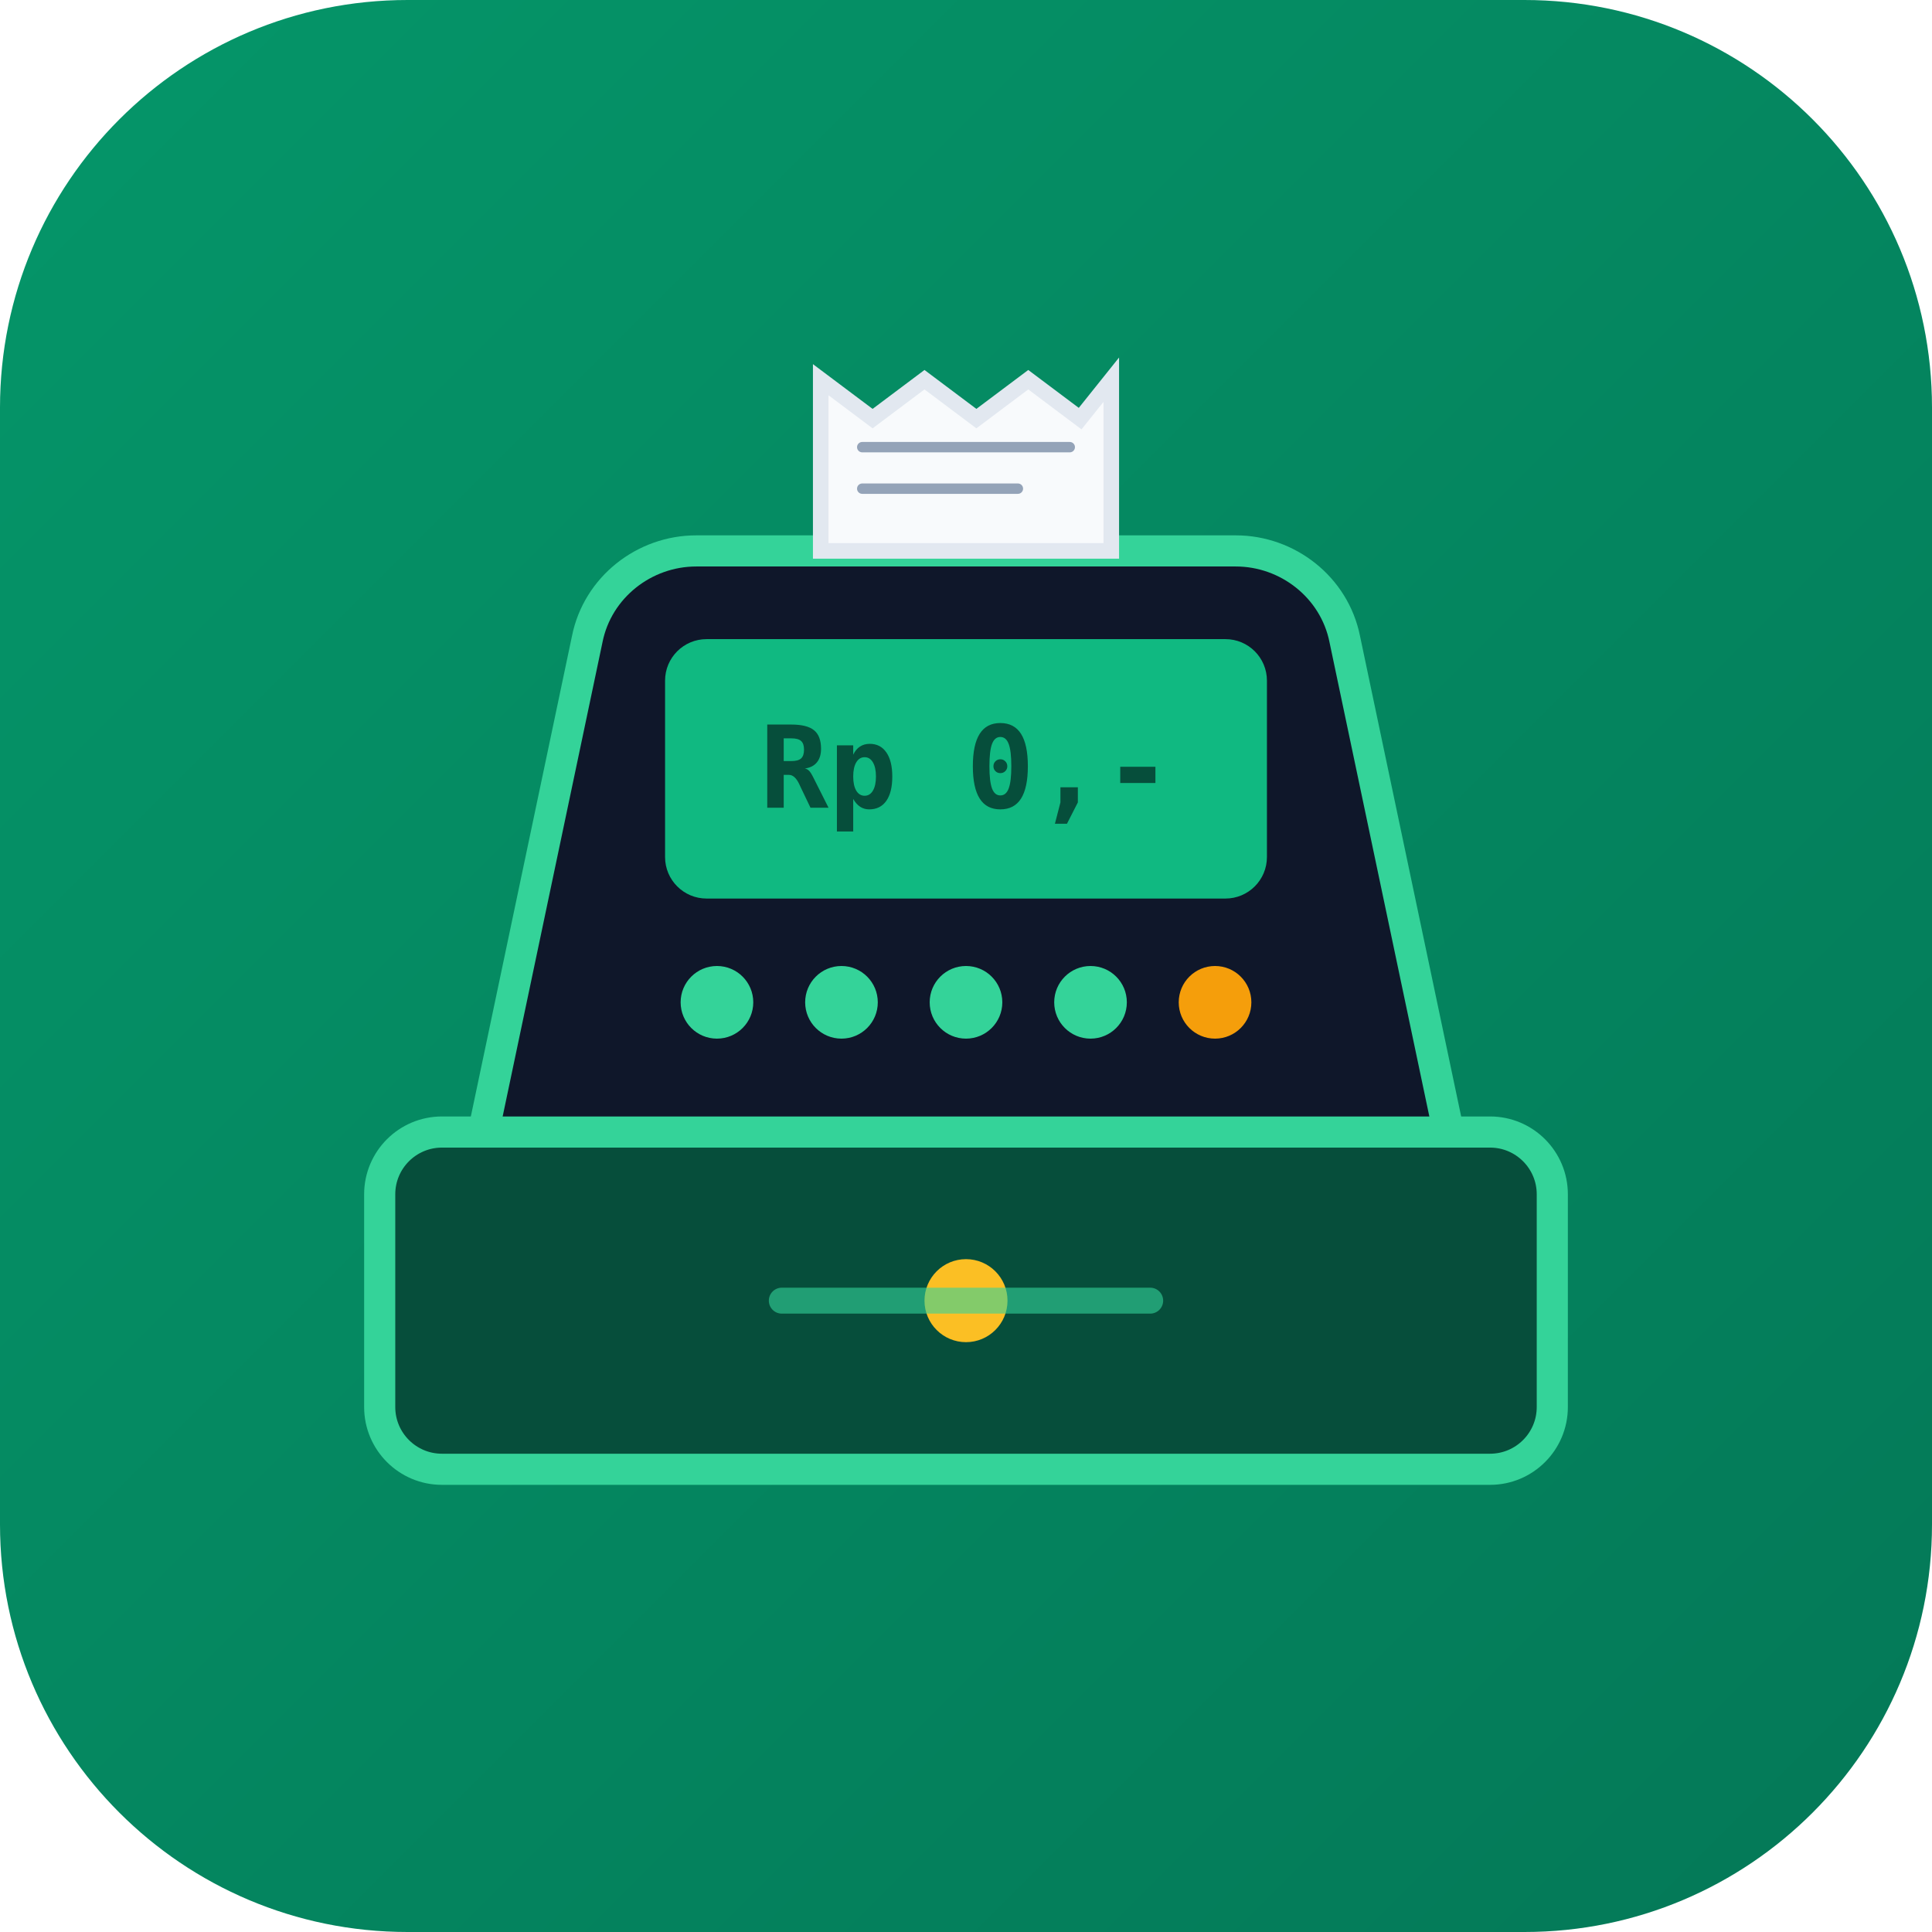
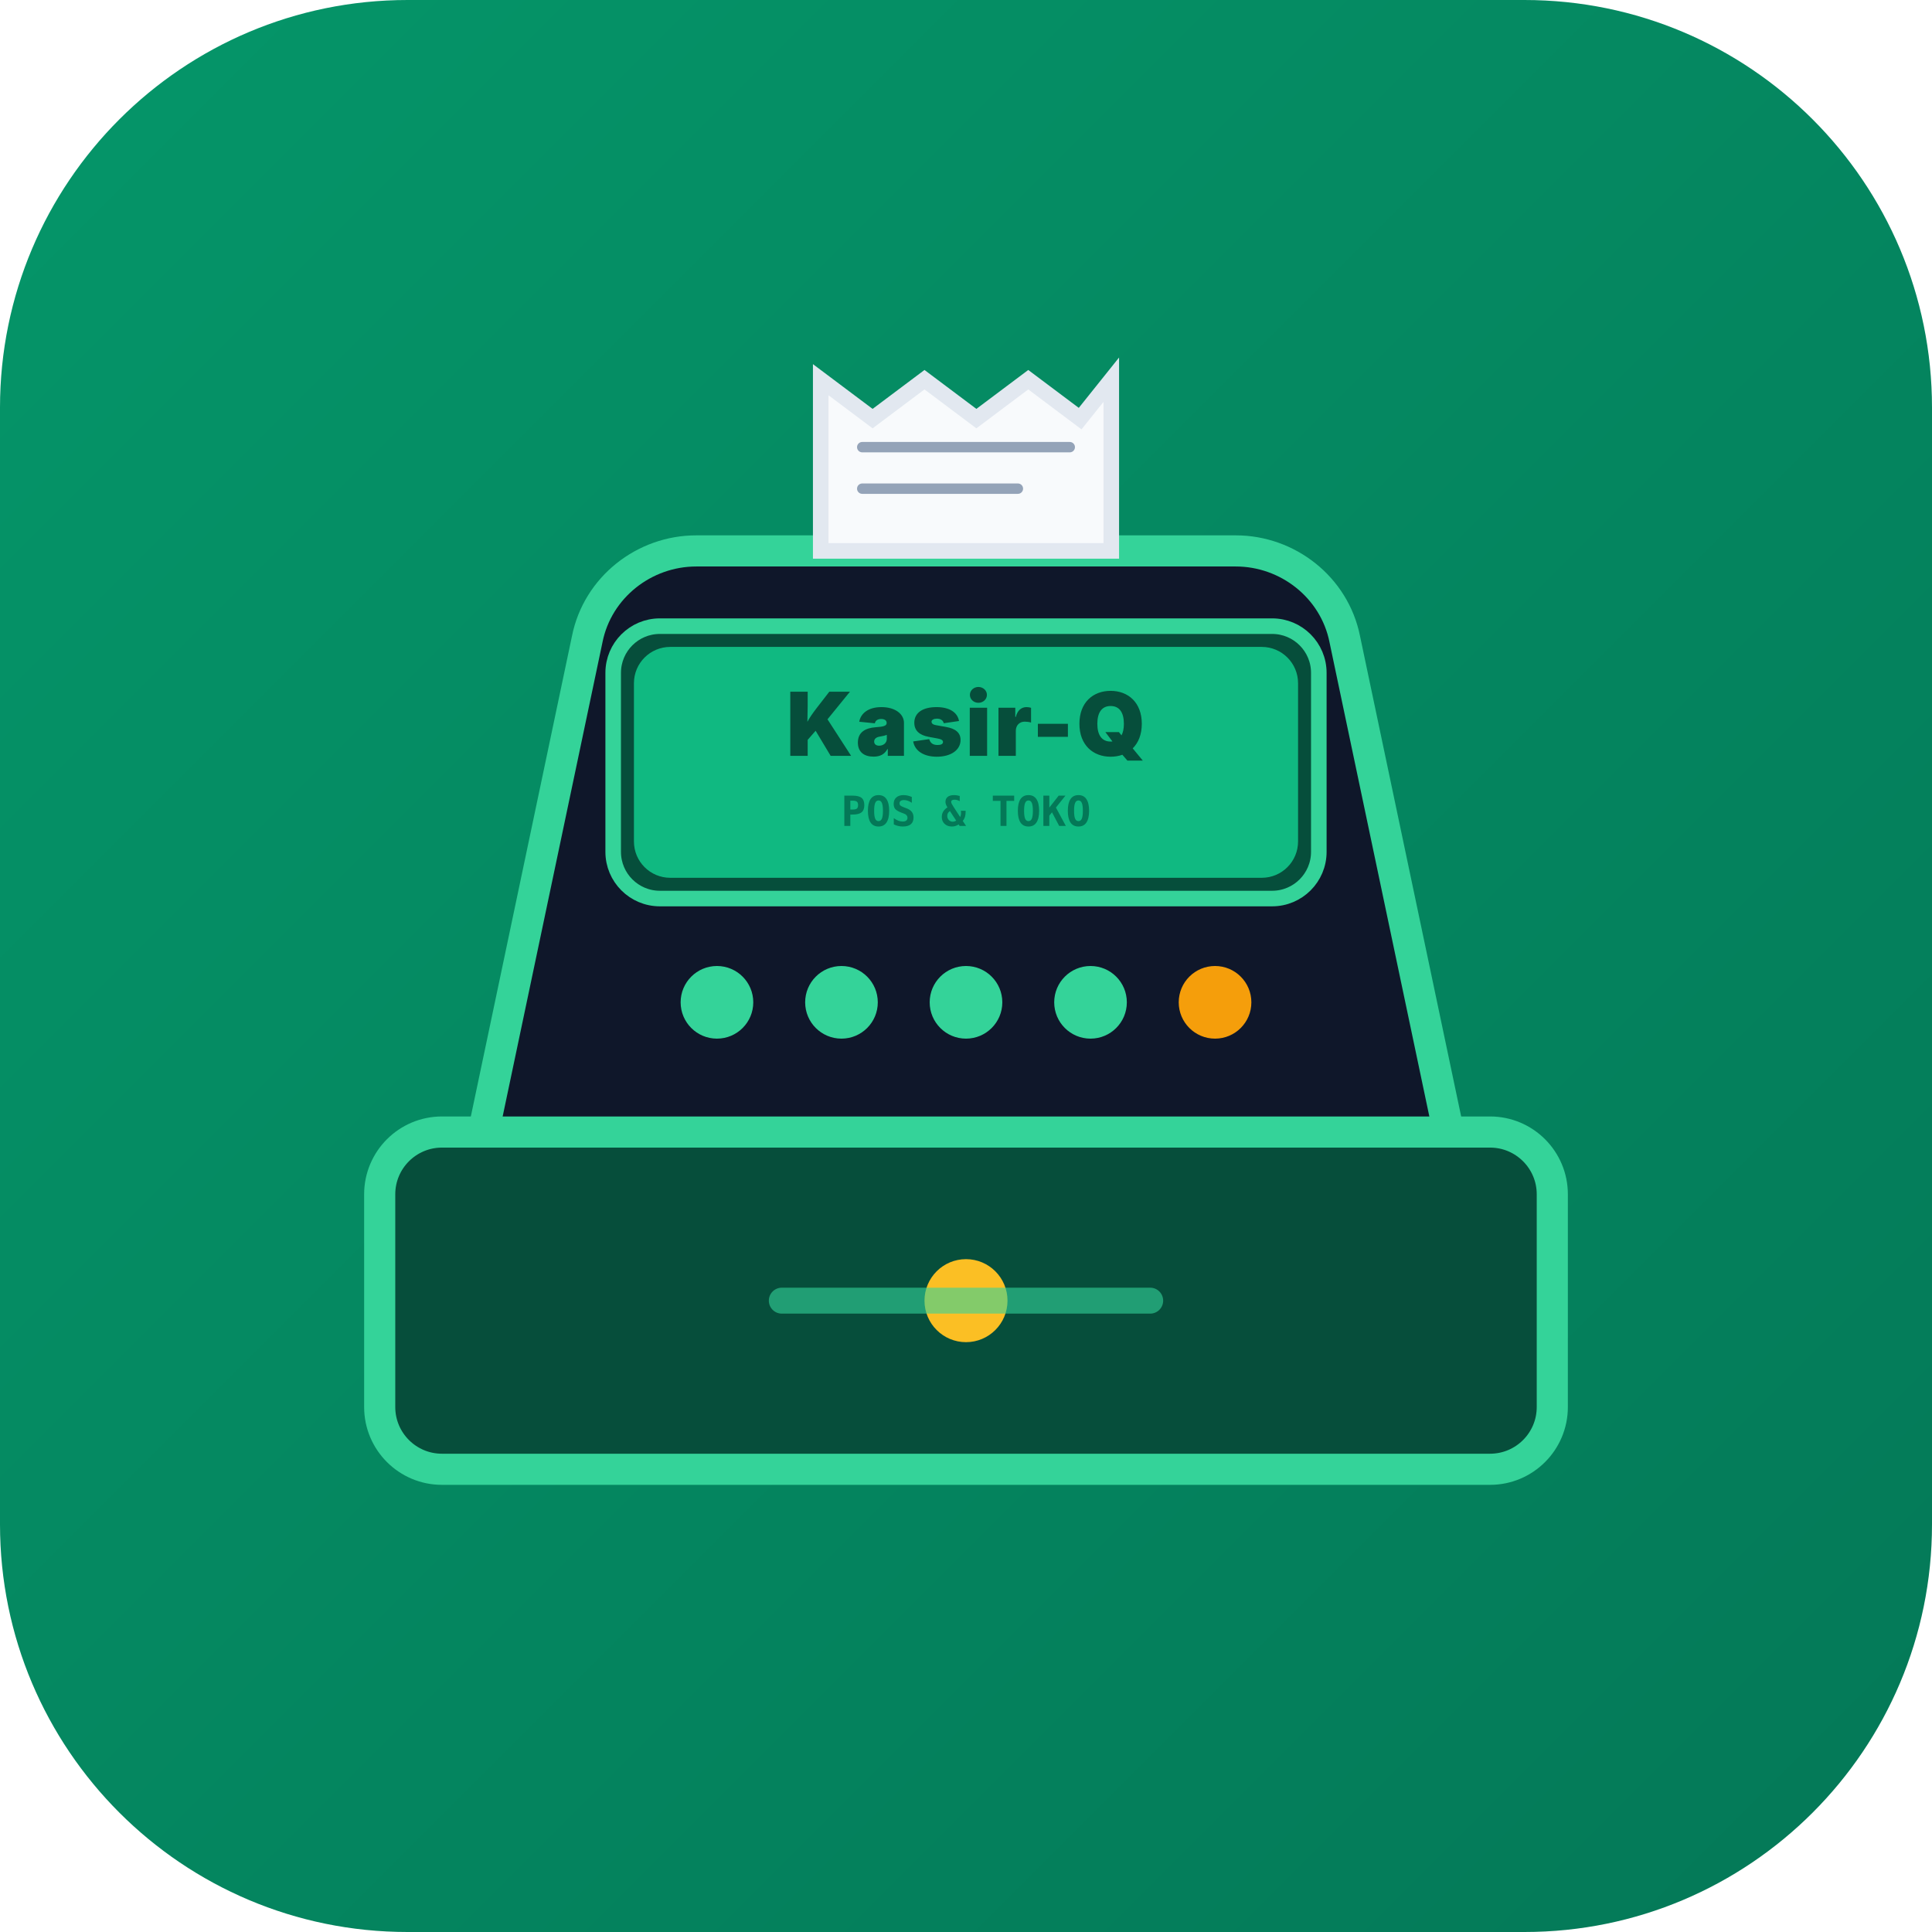
<svg xmlns="http://www.w3.org/2000/svg" viewBox="0 0 512 512" width="512" height="512">
  <defs>
    <linearGradient id="bg" x1="0%" y1="0%" x2="100%" y2="100%">
      <stop offset="0%" stop-color="#059669" />
      <stop offset="100%" stop-color="#047857" />
    </linearGradient>
    <linearGradient id="accent" x1="0%" y1="0%" x2="100%" y2="100%">
      <stop offset="0%" stop-color="#34d399" />
      <stop offset="100%" stop-color="#10b981" />
    </linearGradient>
  </defs>
  <rect width="512" height="512" rx="108" fill="url(#bg)" />
  <g transform="translate(80, 80) scale(0.6875)">
    <rect x="30" y="320" width="452" height="130" rx="24" fill="#064e3b" stroke="#34d399" stroke-width="12" />
    <circle cx="256" cy="385" r="16" fill="#fbbf24" />
    <rect x="180" y="380" width="152" height="10" rx="5" fill="#34d399" opacity="0.6" />
    <path d="M70 320 L110 130 C114 110 132 96 152 96 L360 96 C380 96 398 110 402 130 L442 320 Z" fill="#0f172a" stroke="#34d399" stroke-width="12" />
-     <rect x="140" y="130" width="232" height="100" rx="16" fill="#10b981" />
-     <text x="256" y="195" font-family="monospace, sans-serif" font-size="44" font-weight="bold" fill="#064e3b" text-anchor="middle">Rp 0,-</text>
+     <rect x="120" y="125" width="272" height="105" rx="18" fill="#064e3b" stroke="#34d399" stroke-width="6" />
+     <rect x="128" y="133" width="256" height="89" rx="14" fill="#10b981" />
+     <text x="256" y="175" font-family="Plus Jakarta Sans, system-ui, -apple-system, sans-serif" font-size="34" font-weight="900" fill="#064e3b" text-anchor="middle" letter-spacing="1">Kasir-Q</text>
+     <text x="256" y="202" font-family="JetBrains Mono, monospace" font-size="16" font-weight="700" fill="#047857" text-anchor="middle">POS &amp; TOKO</text>
    <circle cx="160" cy="270" r="14" fill="#34d399" />
    <circle cx="208" cy="270" r="14" fill="#34d399" />
    <circle cx="256" cy="270" r="14" fill="#34d399" />
    <circle cx="304" cy="270" r="14" fill="#34d399" />
    <circle cx="352" cy="270" r="14" fill="#f59e0b" />
    <path d="M200 96 L200 30 L220 45 L240 30 L260 45 L280 30 L300 45 L312 30 L312 96 Z" fill="#f8fafc" stroke="#e2e8f0" stroke-width="6" />
    <line x1="216" y1="56" x2="296" y2="56" stroke="#94a3b8" stroke-width="4" stroke-linecap="round" />
    <line x1="216" y1="72" x2="276" y2="72" stroke="#94a3b8" stroke-width="4" stroke-linecap="round" />
  </g>
</svg>
